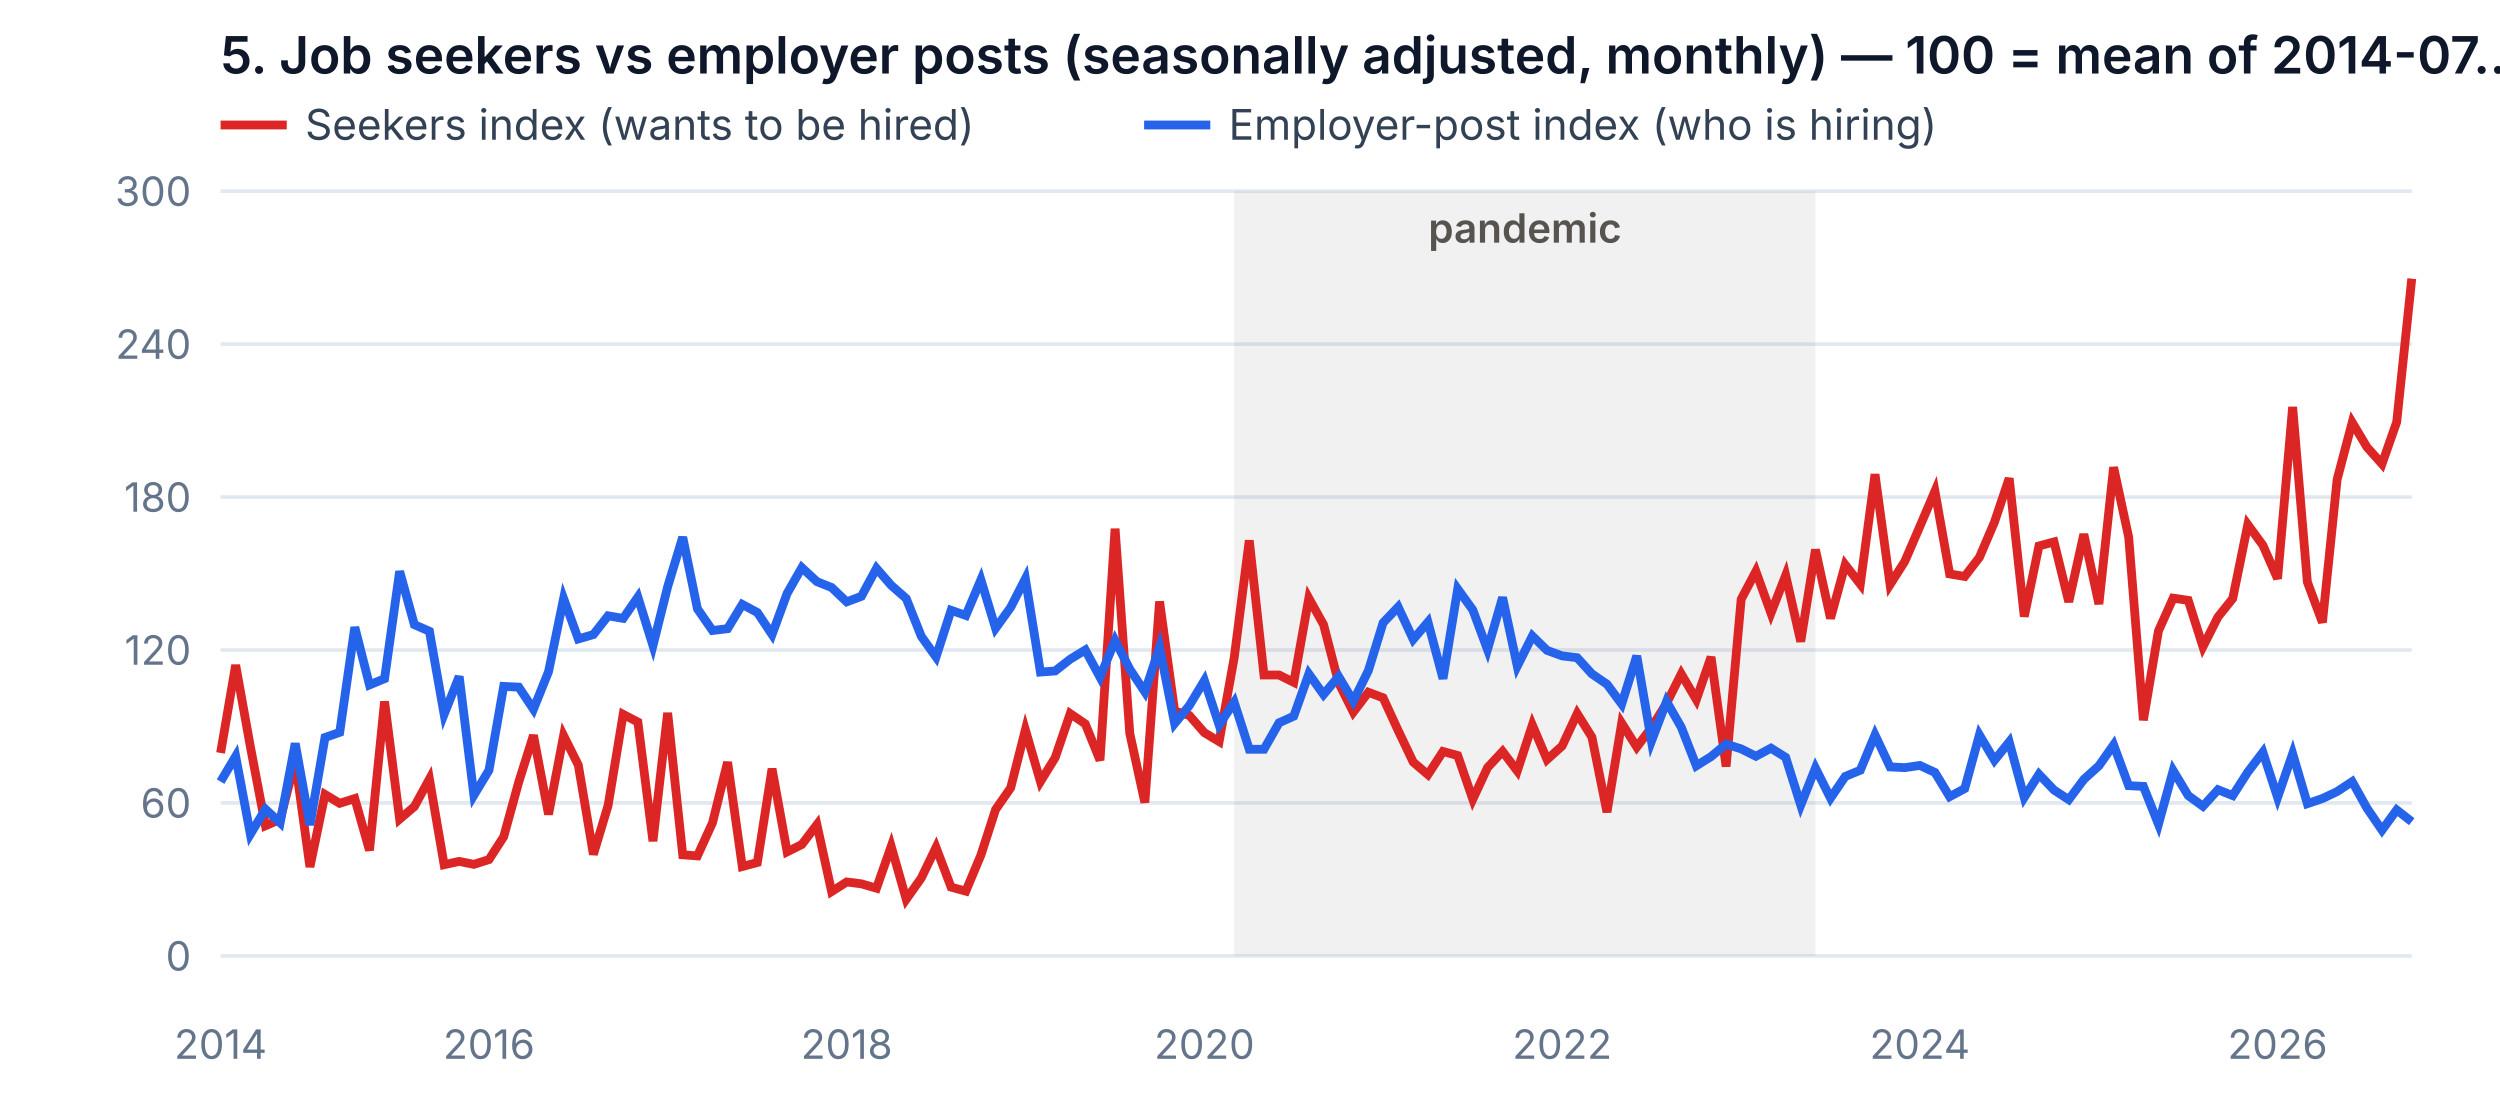
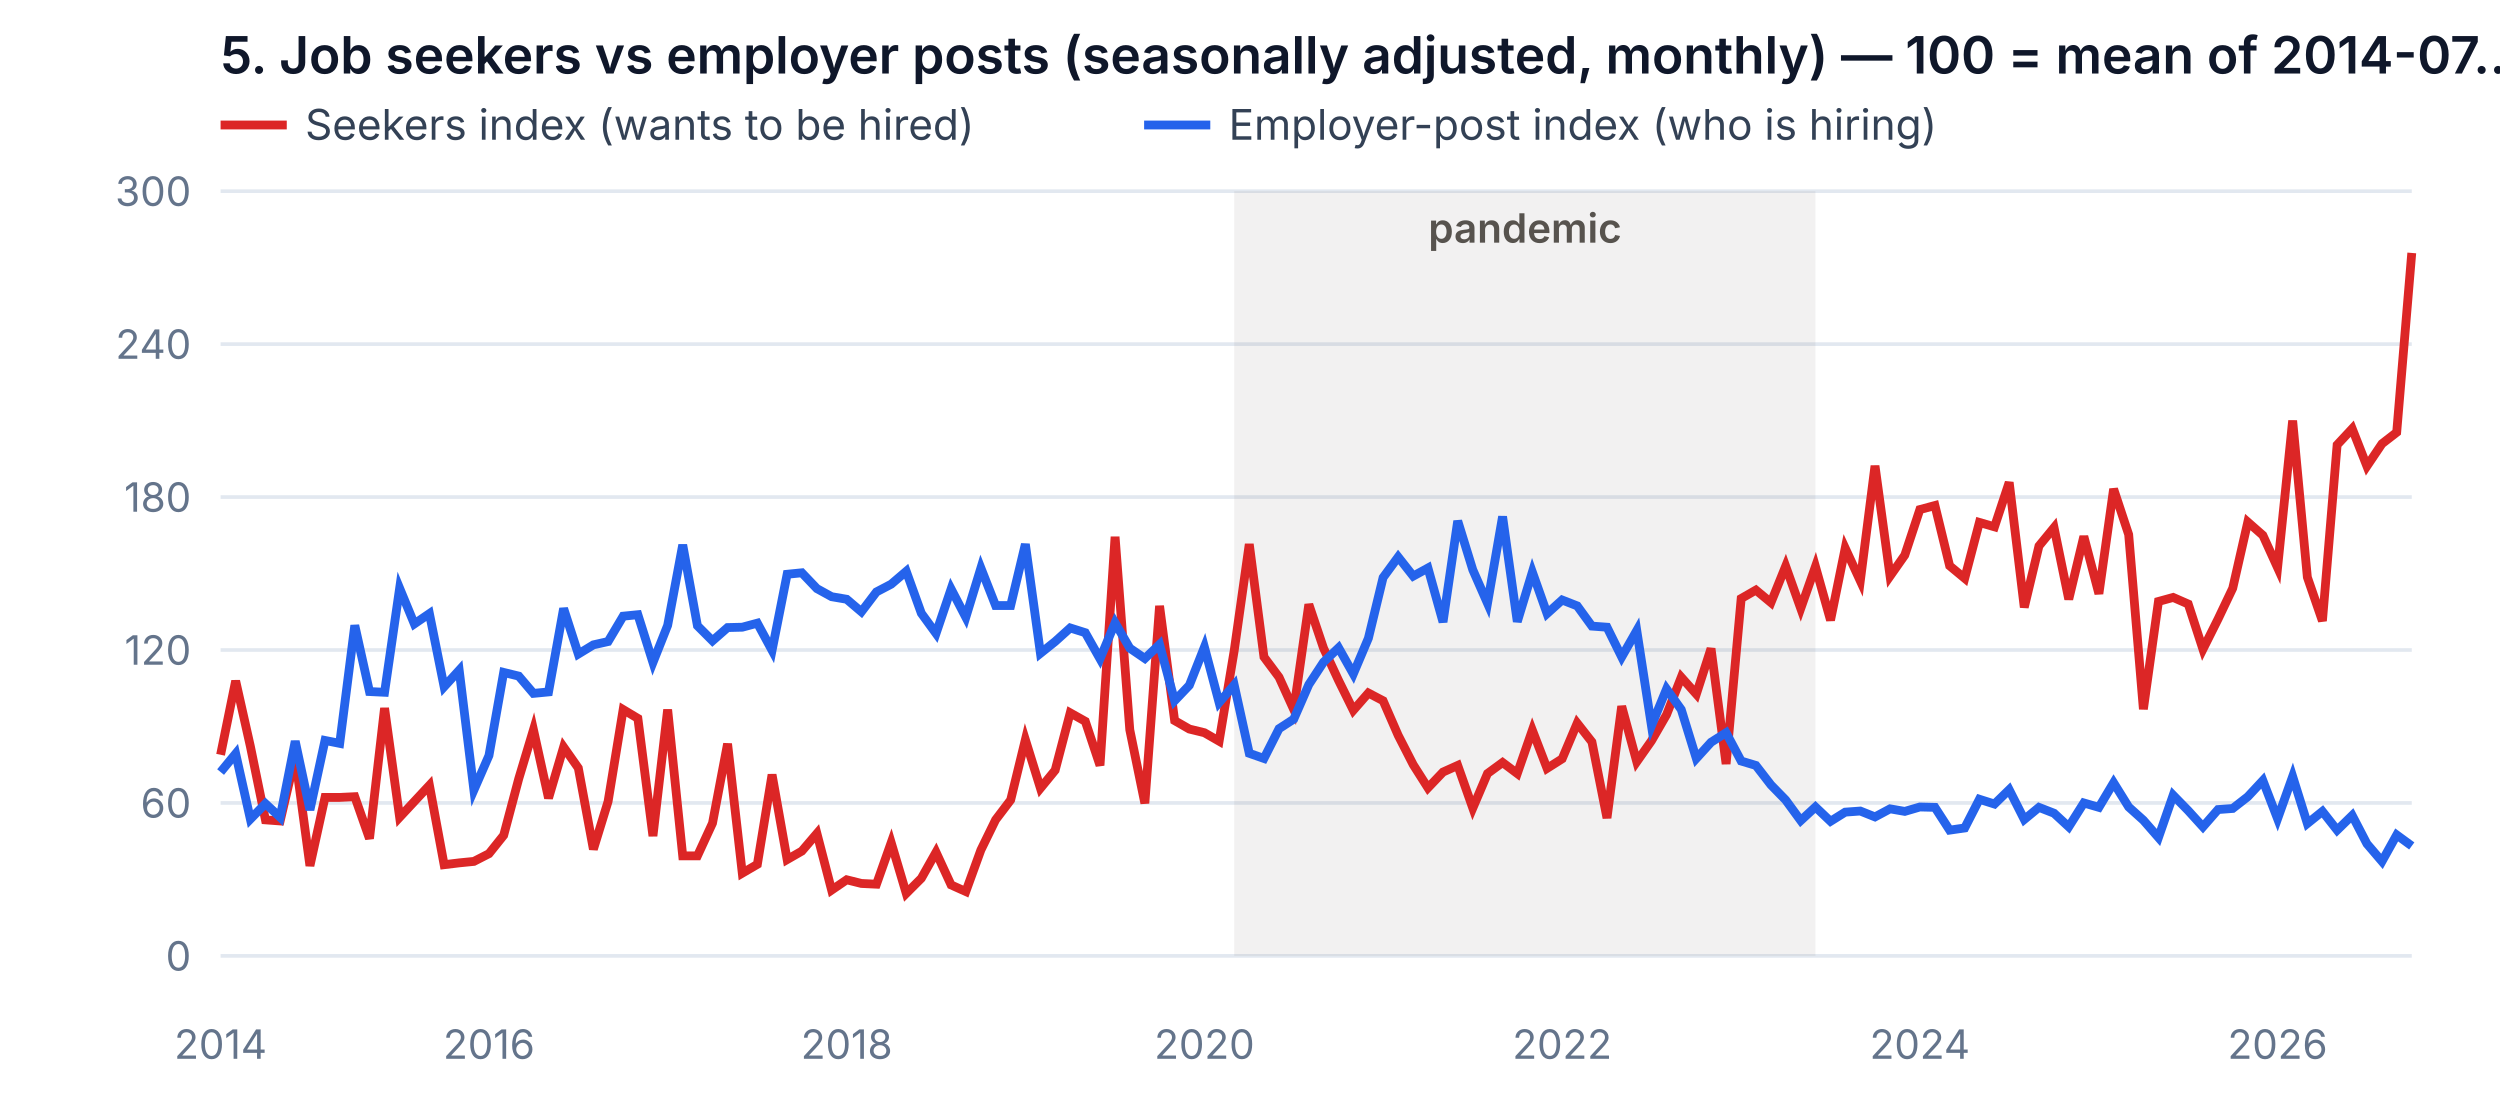
<svg xmlns="http://www.w3.org/2000/svg" viewBox="0 0 680 300" width="680" height="300" style="background:#fff;border:1px solid #e2e8f0;border-radius:8px">
  <text x="60" y="20" fill="#0f172a" font-size="14" font-weight="600" font-family="system-ui, -apple-system, sans-serif">5. Job seekers vs employer posts (seasonally adjusted, monthly) — 100 = mean of 2014-07..2026-10 for each series. Badness = seekers / employer posts</text>
  <line x1="60" y1="34" x2="78" y2="34" stroke="#dc2626" stroke-width="2.4" />
  <text x="83" y="38" fill="#334155" font-size="11.5" font-family="system-ui, -apple-system, sans-serif">Seekers index (wants to be hired)</text>
  <line x1="311.2" y1="34" x2="329.2" y2="34" stroke="#2563eb" stroke-width="2.4" />
  <text x="334.2" y="38" fill="#334155" font-size="11.5" font-family="system-ui, -apple-system, sans-serif">Employer-post index (who is hiring)</text>
  <line x1="60" y1="260.0" x2="656" y2="260.0" stroke="#e2e8f0" />
  <text x="52" y="264.0" text-anchor="end" fill="#64748b" font-size="11" font-family="system-ui, -apple-system, sans-serif">0</text>
  <line x1="60" y1="218.4" x2="656" y2="218.4" stroke="#e2e8f0" />
  <text x="52" y="222.4" text-anchor="end" fill="#64748b" font-size="11" font-family="system-ui, -apple-system, sans-serif">60</text>
  <line x1="60" y1="176.8" x2="656" y2="176.8" stroke="#e2e8f0" />
  <text x="52" y="180.8" text-anchor="end" fill="#64748b" font-size="11" font-family="system-ui, -apple-system, sans-serif">120</text>
  <line x1="60" y1="135.2" x2="656" y2="135.2" stroke="#e2e8f0" />
  <text x="52" y="139.2" text-anchor="end" fill="#64748b" font-size="11" font-family="system-ui, -apple-system, sans-serif">180</text>
  <line x1="60" y1="93.6" x2="656" y2="93.6" stroke="#e2e8f0" />
  <text x="52" y="97.6" text-anchor="end" fill="#64748b" font-size="11" font-family="system-ui, -apple-system, sans-serif">240</text>
  <line x1="60" y1="52.0" x2="656" y2="52.0" stroke="#e2e8f0" />
  <text x="52" y="56.0" text-anchor="end" fill="#64748b" font-size="11" font-family="system-ui, -apple-system, sans-serif">300</text>
  <text x="60.0" y="288" text-anchor="middle" fill="#64748b" font-size="11" font-family="system-ui, -apple-system, sans-serif">2014</text>
  <text x="64.1" y="288" text-anchor="middle" fill="#64748b" font-size="11" font-family="system-ui, -apple-system, sans-serif" />
  <text x="68.1" y="288" text-anchor="middle" fill="#64748b" font-size="11" font-family="system-ui, -apple-system, sans-serif" />
  <text x="72.2" y="288" text-anchor="middle" fill="#64748b" font-size="11" font-family="system-ui, -apple-system, sans-serif" />
  <text x="76.2" y="288" text-anchor="middle" fill="#64748b" font-size="11" font-family="system-ui, -apple-system, sans-serif" />
  <text x="80.3" y="288" text-anchor="middle" fill="#64748b" font-size="11" font-family="system-ui, -apple-system, sans-serif" />
  <text x="84.3" y="288" text-anchor="middle" fill="#64748b" font-size="11" font-family="system-ui, -apple-system, sans-serif" />
  <text x="88.4" y="288" text-anchor="middle" fill="#64748b" font-size="11" font-family="system-ui, -apple-system, sans-serif" />
  <text x="92.4" y="288" text-anchor="middle" fill="#64748b" font-size="11" font-family="system-ui, -apple-system, sans-serif" />
  <text x="96.5" y="288" text-anchor="middle" fill="#64748b" font-size="11" font-family="system-ui, -apple-system, sans-serif" />
  <text x="100.5" y="288" text-anchor="middle" fill="#64748b" font-size="11" font-family="system-ui, -apple-system, sans-serif" />
  <text x="104.6" y="288" text-anchor="middle" fill="#64748b" font-size="11" font-family="system-ui, -apple-system, sans-serif" />
  <text x="108.7" y="288" text-anchor="middle" fill="#64748b" font-size="11" font-family="system-ui, -apple-system, sans-serif" />
  <text x="112.7" y="288" text-anchor="middle" fill="#64748b" font-size="11" font-family="system-ui, -apple-system, sans-serif" />
  <text x="116.8" y="288" text-anchor="middle" fill="#64748b" font-size="11" font-family="system-ui, -apple-system, sans-serif" />
  <text x="120.8" y="288" text-anchor="middle" fill="#64748b" font-size="11" font-family="system-ui, -apple-system, sans-serif" />
  <text x="124.9" y="288" text-anchor="middle" fill="#64748b" font-size="11" font-family="system-ui, -apple-system, sans-serif" />
  <text x="128.9" y="288" text-anchor="middle" fill="#64748b" font-size="11" font-family="system-ui, -apple-system, sans-serif" />
  <text x="133.0" y="288" text-anchor="middle" fill="#64748b" font-size="11" font-family="system-ui, -apple-system, sans-serif">2016</text>
  <text x="137.0" y="288" text-anchor="middle" fill="#64748b" font-size="11" font-family="system-ui, -apple-system, sans-serif" />
  <text x="141.1" y="288" text-anchor="middle" fill="#64748b" font-size="11" font-family="system-ui, -apple-system, sans-serif" />
  <text x="145.1" y="288" text-anchor="middle" fill="#64748b" font-size="11" font-family="system-ui, -apple-system, sans-serif" />
  <text x="149.2" y="288" text-anchor="middle" fill="#64748b" font-size="11" font-family="system-ui, -apple-system, sans-serif" />
  <text x="153.3" y="288" text-anchor="middle" fill="#64748b" font-size="11" font-family="system-ui, -apple-system, sans-serif" />
  <text x="157.3" y="288" text-anchor="middle" fill="#64748b" font-size="11" font-family="system-ui, -apple-system, sans-serif" />
  <text x="161.4" y="288" text-anchor="middle" fill="#64748b" font-size="11" font-family="system-ui, -apple-system, sans-serif" />
  <text x="165.4" y="288" text-anchor="middle" fill="#64748b" font-size="11" font-family="system-ui, -apple-system, sans-serif" />
  <text x="169.5" y="288" text-anchor="middle" fill="#64748b" font-size="11" font-family="system-ui, -apple-system, sans-serif" />
  <text x="173.5" y="288" text-anchor="middle" fill="#64748b" font-size="11" font-family="system-ui, -apple-system, sans-serif" />
  <text x="177.6" y="288" text-anchor="middle" fill="#64748b" font-size="11" font-family="system-ui, -apple-system, sans-serif" />
  <text x="181.6" y="288" text-anchor="middle" fill="#64748b" font-size="11" font-family="system-ui, -apple-system, sans-serif" />
  <text x="185.7" y="288" text-anchor="middle" fill="#64748b" font-size="11" font-family="system-ui, -apple-system, sans-serif" />
  <text x="189.7" y="288" text-anchor="middle" fill="#64748b" font-size="11" font-family="system-ui, -apple-system, sans-serif" />
  <text x="193.8" y="288" text-anchor="middle" fill="#64748b" font-size="11" font-family="system-ui, -apple-system, sans-serif" />
  <text x="197.9" y="288" text-anchor="middle" fill="#64748b" font-size="11" font-family="system-ui, -apple-system, sans-serif" />
  <text x="201.9" y="288" text-anchor="middle" fill="#64748b" font-size="11" font-family="system-ui, -apple-system, sans-serif" />
  <text x="206.0" y="288" text-anchor="middle" fill="#64748b" font-size="11" font-family="system-ui, -apple-system, sans-serif" />
  <text x="210.0" y="288" text-anchor="middle" fill="#64748b" font-size="11" font-family="system-ui, -apple-system, sans-serif" />
  <text x="214.1" y="288" text-anchor="middle" fill="#64748b" font-size="11" font-family="system-ui, -apple-system, sans-serif" />
  <text x="218.1" y="288" text-anchor="middle" fill="#64748b" font-size="11" font-family="system-ui, -apple-system, sans-serif" />
  <text x="222.2" y="288" text-anchor="middle" fill="#64748b" font-size="11" font-family="system-ui, -apple-system, sans-serif" />
  <text x="226.2" y="288" text-anchor="middle" fill="#64748b" font-size="11" font-family="system-ui, -apple-system, sans-serif" />
  <text x="230.3" y="288" text-anchor="middle" fill="#64748b" font-size="11" font-family="system-ui, -apple-system, sans-serif">2018</text>
  <text x="234.3" y="288" text-anchor="middle" fill="#64748b" font-size="11" font-family="system-ui, -apple-system, sans-serif" />
  <text x="238.4" y="288" text-anchor="middle" fill="#64748b" font-size="11" font-family="system-ui, -apple-system, sans-serif" />
  <text x="242.4" y="288" text-anchor="middle" fill="#64748b" font-size="11" font-family="system-ui, -apple-system, sans-serif" />
  <text x="246.5" y="288" text-anchor="middle" fill="#64748b" font-size="11" font-family="system-ui, -apple-system, sans-serif" />
  <text x="250.6" y="288" text-anchor="middle" fill="#64748b" font-size="11" font-family="system-ui, -apple-system, sans-serif" />
  <text x="254.6" y="288" text-anchor="middle" fill="#64748b" font-size="11" font-family="system-ui, -apple-system, sans-serif" />
  <text x="258.7" y="288" text-anchor="middle" fill="#64748b" font-size="11" font-family="system-ui, -apple-system, sans-serif" />
  <text x="262.7" y="288" text-anchor="middle" fill="#64748b" font-size="11" font-family="system-ui, -apple-system, sans-serif" />
  <text x="266.8" y="288" text-anchor="middle" fill="#64748b" font-size="11" font-family="system-ui, -apple-system, sans-serif" />
  <text x="270.8" y="288" text-anchor="middle" fill="#64748b" font-size="11" font-family="system-ui, -apple-system, sans-serif" />
  <text x="274.9" y="288" text-anchor="middle" fill="#64748b" font-size="11" font-family="system-ui, -apple-system, sans-serif" />
  <text x="278.9" y="288" text-anchor="middle" fill="#64748b" font-size="11" font-family="system-ui, -apple-system, sans-serif" />
  <text x="283.0" y="288" text-anchor="middle" fill="#64748b" font-size="11" font-family="system-ui, -apple-system, sans-serif" />
  <text x="287.0" y="288" text-anchor="middle" fill="#64748b" font-size="11" font-family="system-ui, -apple-system, sans-serif" />
  <text x="291.1" y="288" text-anchor="middle" fill="#64748b" font-size="11" font-family="system-ui, -apple-system, sans-serif" />
  <text x="295.2" y="288" text-anchor="middle" fill="#64748b" font-size="11" font-family="system-ui, -apple-system, sans-serif" />
  <text x="299.2" y="288" text-anchor="middle" fill="#64748b" font-size="11" font-family="system-ui, -apple-system, sans-serif" />
  <text x="303.3" y="288" text-anchor="middle" fill="#64748b" font-size="11" font-family="system-ui, -apple-system, sans-serif" />
  <text x="307.3" y="288" text-anchor="middle" fill="#64748b" font-size="11" font-family="system-ui, -apple-system, sans-serif" />
  <text x="311.4" y="288" text-anchor="middle" fill="#64748b" font-size="11" font-family="system-ui, -apple-system, sans-serif" />
  <text x="315.4" y="288" text-anchor="middle" fill="#64748b" font-size="11" font-family="system-ui, -apple-system, sans-serif" />
  <text x="319.5" y="288" text-anchor="middle" fill="#64748b" font-size="11" font-family="system-ui, -apple-system, sans-serif" />
  <text x="323.5" y="288" text-anchor="middle" fill="#64748b" font-size="11" font-family="system-ui, -apple-system, sans-serif" />
  <text x="327.6" y="288" text-anchor="middle" fill="#64748b" font-size="11" font-family="system-ui, -apple-system, sans-serif">2020</text>
  <text x="331.6" y="288" text-anchor="middle" fill="#64748b" font-size="11" font-family="system-ui, -apple-system, sans-serif" />
  <text x="335.7" y="288" text-anchor="middle" fill="#64748b" font-size="11" font-family="system-ui, -apple-system, sans-serif" />
  <text x="339.8" y="288" text-anchor="middle" fill="#64748b" font-size="11" font-family="system-ui, -apple-system, sans-serif" />
  <text x="343.8" y="288" text-anchor="middle" fill="#64748b" font-size="11" font-family="system-ui, -apple-system, sans-serif" />
  <text x="347.9" y="288" text-anchor="middle" fill="#64748b" font-size="11" font-family="system-ui, -apple-system, sans-serif" />
  <text x="351.9" y="288" text-anchor="middle" fill="#64748b" font-size="11" font-family="system-ui, -apple-system, sans-serif" />
  <text x="356.0" y="288" text-anchor="middle" fill="#64748b" font-size="11" font-family="system-ui, -apple-system, sans-serif" />
  <text x="360.0" y="288" text-anchor="middle" fill="#64748b" font-size="11" font-family="system-ui, -apple-system, sans-serif" />
  <text x="364.1" y="288" text-anchor="middle" fill="#64748b" font-size="11" font-family="system-ui, -apple-system, sans-serif" />
  <text x="368.1" y="288" text-anchor="middle" fill="#64748b" font-size="11" font-family="system-ui, -apple-system, sans-serif" />
  <text x="372.2" y="288" text-anchor="middle" fill="#64748b" font-size="11" font-family="system-ui, -apple-system, sans-serif" />
  <text x="376.2" y="288" text-anchor="middle" fill="#64748b" font-size="11" font-family="system-ui, -apple-system, sans-serif" />
  <text x="380.3" y="288" text-anchor="middle" fill="#64748b" font-size="11" font-family="system-ui, -apple-system, sans-serif" />
  <text x="384.4" y="288" text-anchor="middle" fill="#64748b" font-size="11" font-family="system-ui, -apple-system, sans-serif" />
  <text x="388.4" y="288" text-anchor="middle" fill="#64748b" font-size="11" font-family="system-ui, -apple-system, sans-serif" />
  <text x="392.5" y="288" text-anchor="middle" fill="#64748b" font-size="11" font-family="system-ui, -apple-system, sans-serif" />
  <text x="396.5" y="288" text-anchor="middle" fill="#64748b" font-size="11" font-family="system-ui, -apple-system, sans-serif" />
  <text x="400.6" y="288" text-anchor="middle" fill="#64748b" font-size="11" font-family="system-ui, -apple-system, sans-serif" />
  <text x="404.6" y="288" text-anchor="middle" fill="#64748b" font-size="11" font-family="system-ui, -apple-system, sans-serif" />
  <text x="408.7" y="288" text-anchor="middle" fill="#64748b" font-size="11" font-family="system-ui, -apple-system, sans-serif" />
  <text x="412.7" y="288" text-anchor="middle" fill="#64748b" font-size="11" font-family="system-ui, -apple-system, sans-serif" />
  <text x="416.8" y="288" text-anchor="middle" fill="#64748b" font-size="11" font-family="system-ui, -apple-system, sans-serif" />
  <text x="420.8" y="288" text-anchor="middle" fill="#64748b" font-size="11" font-family="system-ui, -apple-system, sans-serif" />
  <text x="424.9" y="288" text-anchor="middle" fill="#64748b" font-size="11" font-family="system-ui, -apple-system, sans-serif">2022</text>
  <text x="429.0" y="288" text-anchor="middle" fill="#64748b" font-size="11" font-family="system-ui, -apple-system, sans-serif" />
  <text x="433.0" y="288" text-anchor="middle" fill="#64748b" font-size="11" font-family="system-ui, -apple-system, sans-serif" />
  <text x="437.1" y="288" text-anchor="middle" fill="#64748b" font-size="11" font-family="system-ui, -apple-system, sans-serif" />
  <text x="441.1" y="288" text-anchor="middle" fill="#64748b" font-size="11" font-family="system-ui, -apple-system, sans-serif" />
  <text x="445.2" y="288" text-anchor="middle" fill="#64748b" font-size="11" font-family="system-ui, -apple-system, sans-serif" />
  <text x="449.2" y="288" text-anchor="middle" fill="#64748b" font-size="11" font-family="system-ui, -apple-system, sans-serif" />
  <text x="453.3" y="288" text-anchor="middle" fill="#64748b" font-size="11" font-family="system-ui, -apple-system, sans-serif" />
  <text x="457.3" y="288" text-anchor="middle" fill="#64748b" font-size="11" font-family="system-ui, -apple-system, sans-serif" />
  <text x="461.4" y="288" text-anchor="middle" fill="#64748b" font-size="11" font-family="system-ui, -apple-system, sans-serif" />
  <text x="465.4" y="288" text-anchor="middle" fill="#64748b" font-size="11" font-family="system-ui, -apple-system, sans-serif" />
  <text x="469.5" y="288" text-anchor="middle" fill="#64748b" font-size="11" font-family="system-ui, -apple-system, sans-serif" />
  <text x="473.6" y="288" text-anchor="middle" fill="#64748b" font-size="11" font-family="system-ui, -apple-system, sans-serif" />
  <text x="477.6" y="288" text-anchor="middle" fill="#64748b" font-size="11" font-family="system-ui, -apple-system, sans-serif" />
  <text x="481.7" y="288" text-anchor="middle" fill="#64748b" font-size="11" font-family="system-ui, -apple-system, sans-serif" />
  <text x="485.7" y="288" text-anchor="middle" fill="#64748b" font-size="11" font-family="system-ui, -apple-system, sans-serif" />
  <text x="489.8" y="288" text-anchor="middle" fill="#64748b" font-size="11" font-family="system-ui, -apple-system, sans-serif" />
  <text x="493.8" y="288" text-anchor="middle" fill="#64748b" font-size="11" font-family="system-ui, -apple-system, sans-serif" />
  <text x="497.9" y="288" text-anchor="middle" fill="#64748b" font-size="11" font-family="system-ui, -apple-system, sans-serif" />
  <text x="501.9" y="288" text-anchor="middle" fill="#64748b" font-size="11" font-family="system-ui, -apple-system, sans-serif" />
  <text x="506.0" y="288" text-anchor="middle" fill="#64748b" font-size="11" font-family="system-ui, -apple-system, sans-serif" />
  <text x="510.0" y="288" text-anchor="middle" fill="#64748b" font-size="11" font-family="system-ui, -apple-system, sans-serif" />
  <text x="514.1" y="288" text-anchor="middle" fill="#64748b" font-size="11" font-family="system-ui, -apple-system, sans-serif" />
  <text x="518.1" y="288" text-anchor="middle" fill="#64748b" font-size="11" font-family="system-ui, -apple-system, sans-serif" />
  <text x="522.2" y="288" text-anchor="middle" fill="#64748b" font-size="11" font-family="system-ui, -apple-system, sans-serif">2024</text>
  <text x="526.3" y="288" text-anchor="middle" fill="#64748b" font-size="11" font-family="system-ui, -apple-system, sans-serif" />
  <text x="530.3" y="288" text-anchor="middle" fill="#64748b" font-size="11" font-family="system-ui, -apple-system, sans-serif" />
  <text x="534.4" y="288" text-anchor="middle" fill="#64748b" font-size="11" font-family="system-ui, -apple-system, sans-serif" />
  <text x="538.4" y="288" text-anchor="middle" fill="#64748b" font-size="11" font-family="system-ui, -apple-system, sans-serif" />
  <text x="542.5" y="288" text-anchor="middle" fill="#64748b" font-size="11" font-family="system-ui, -apple-system, sans-serif" />
  <text x="546.5" y="288" text-anchor="middle" fill="#64748b" font-size="11" font-family="system-ui, -apple-system, sans-serif" />
  <text x="550.6" y="288" text-anchor="middle" fill="#64748b" font-size="11" font-family="system-ui, -apple-system, sans-serif" />
  <text x="554.6" y="288" text-anchor="middle" fill="#64748b" font-size="11" font-family="system-ui, -apple-system, sans-serif" />
  <text x="558.7" y="288" text-anchor="middle" fill="#64748b" font-size="11" font-family="system-ui, -apple-system, sans-serif" />
  <text x="562.7" y="288" text-anchor="middle" fill="#64748b" font-size="11" font-family="system-ui, -apple-system, sans-serif" />
  <text x="566.8" y="288" text-anchor="middle" fill="#64748b" font-size="11" font-family="system-ui, -apple-system, sans-serif" />
  <text x="570.9" y="288" text-anchor="middle" fill="#64748b" font-size="11" font-family="system-ui, -apple-system, sans-serif" />
  <text x="574.9" y="288" text-anchor="middle" fill="#64748b" font-size="11" font-family="system-ui, -apple-system, sans-serif" />
  <text x="579.0" y="288" text-anchor="middle" fill="#64748b" font-size="11" font-family="system-ui, -apple-system, sans-serif" />
  <text x="583.0" y="288" text-anchor="middle" fill="#64748b" font-size="11" font-family="system-ui, -apple-system, sans-serif" />
  <text x="587.1" y="288" text-anchor="middle" fill="#64748b" font-size="11" font-family="system-ui, -apple-system, sans-serif" />
  <text x="591.1" y="288" text-anchor="middle" fill="#64748b" font-size="11" font-family="system-ui, -apple-system, sans-serif" />
  <text x="595.2" y="288" text-anchor="middle" fill="#64748b" font-size="11" font-family="system-ui, -apple-system, sans-serif" />
  <text x="599.2" y="288" text-anchor="middle" fill="#64748b" font-size="11" font-family="system-ui, -apple-system, sans-serif" />
  <text x="603.3" y="288" text-anchor="middle" fill="#64748b" font-size="11" font-family="system-ui, -apple-system, sans-serif" />
  <text x="607.3" y="288" text-anchor="middle" fill="#64748b" font-size="11" font-family="system-ui, -apple-system, sans-serif" />
  <text x="611.4" y="288" text-anchor="middle" fill="#64748b" font-size="11" font-family="system-ui, -apple-system, sans-serif" />
  <text x="615.5" y="288" text-anchor="middle" fill="#64748b" font-size="11" font-family="system-ui, -apple-system, sans-serif" />
  <text x="619.5" y="288" text-anchor="middle" fill="#64748b" font-size="11" font-family="system-ui, -apple-system, sans-serif">2026</text>
  <text x="623.6" y="288" text-anchor="middle" fill="#64748b" font-size="11" font-family="system-ui, -apple-system, sans-serif" />
  <text x="627.6" y="288" text-anchor="middle" fill="#64748b" font-size="11" font-family="system-ui, -apple-system, sans-serif" />
  <text x="631.7" y="288" text-anchor="middle" fill="#64748b" font-size="11" font-family="system-ui, -apple-system, sans-serif" />
  <text x="635.7" y="288" text-anchor="middle" fill="#64748b" font-size="11" font-family="system-ui, -apple-system, sans-serif" />
  <text x="639.8" y="288" text-anchor="middle" fill="#64748b" font-size="11" font-family="system-ui, -apple-system, sans-serif" />
  <text x="643.8" y="288" text-anchor="middle" fill="#64748b" font-size="11" font-family="system-ui, -apple-system, sans-serif" />
  <text x="647.9" y="288" text-anchor="middle" fill="#64748b" font-size="11" font-family="system-ui, -apple-system, sans-serif" />
  <text x="651.9" y="288" text-anchor="middle" fill="#64748b" font-size="11" font-family="system-ui, -apple-system, sans-serif" />
  <text x="656.0" y="288" text-anchor="middle" fill="#64748b" font-size="11" font-family="system-ui, -apple-system, sans-serif" />
  <rect x="335.7" y="52" width="158.1" height="208" fill="#78716c" opacity="0.10" />
  <text x="414.8" y="66" text-anchor="middle" fill="#57534e" font-size="11" font-weight="600" font-family="system-ui, -apple-system, sans-serif">pandemic</text>
-   <path d="M60.0,204.8 L64.1,180.9 L68.1,203.1 L72.2,224.6 L76.2,222.9 L80.3,206.9 L84.3,235.8 L88.4,216.1 L92.4,218.5 L96.5,217.2 L100.5,231.3 L104.6,190.8 L108.7,222.8 L112.7,219.4 L116.8,211.9 L120.8,235.2 L124.9,234.3 L128.9,235.1 L133.0,233.8 L137.0,227.6 L141.1,212.7 L145.1,200.0 L149.2,221.5 L153.3,200.1 L157.3,208.1 L161.4,232.4 L165.4,219.1 L169.5,194.3 L173.5,196.4 L177.6,228.8 L181.6,193.9 L185.7,232.5 L189.7,232.8 L193.8,223.8 L197.9,207.3 L201.9,235.7 L206.0,234.6 L210.0,209.1 L214.1,231.7 L218.1,229.7 L222.2,224.3 L226.2,242.5 L230.3,239.9 L234.3,240.4 L238.4,241.6 L242.4,230.2 L246.5,244.6 L250.6,238.8 L254.6,230.5 L258.7,241.3 L262.7,242.4 L266.8,232.6 L270.8,220.2 L274.9,214.3 L278.9,198.5 L283.0,212.6 L287.0,206.1 L291.1,194.1 L295.2,196.9 L299.2,206.8 L303.3,143.8 L307.3,199.5 L311.4,218.3 L315.4,163.6 L319.5,193.4 L323.5,194.6 L327.6,199.3 L331.6,201.7 L335.7,178.9 L339.8,147.0 L343.8,183.6 L347.9,183.6 L351.9,185.6 L356.0,162.7 L360.0,169.9 L364.1,185.7 L368.1,193.7 L372.2,188.3 L376.2,189.8 L380.3,198.7 L384.4,207.3 L388.4,210.7 L392.5,204.4 L396.5,205.5 L400.6,217.4 L404.6,208.8 L408.7,204.4 L412.7,209.7 L416.8,197.2 L420.8,206.6 L424.9,202.9 L429.0,194.1 L433.0,200.5 L437.1,220.9 L441.1,196.7 L445.2,203.2 L449.2,197.9 L453.3,191.3 L457.3,183.3 L461.4,190.3 L465.4,178.7 L469.5,208.5 L473.6,163.0 L477.6,155.4 L481.7,166.8 L485.7,156.5 L489.8,174.5 L493.8,149.5 L497.9,168.2 L501.9,153.6 L506.0,158.9 L510.0,129.0 L514.1,159.0 L518.1,152.7 L522.2,143.2 L526.3,133.6 L530.3,156.1 L534.4,156.8 L538.4,151.6 L542.5,142.0 L546.5,130.1 L550.6,167.7 L554.6,148.5 L558.7,147.4 L562.7,163.7 L566.8,145.3 L570.9,164.3 L574.9,127.1 L579.0,146.1 L583.0,195.9 L587.1,171.6 L591.1,162.7 L595.2,163.3 L599.2,175.9 L603.3,167.8 L607.3,162.8 L611.4,142.7 L615.5,148.3 L619.5,157.4 L623.6,110.7 L627.6,158.3 L631.7,169.3 L635.7,130.4 L639.8,114.9 L643.8,121.6 L647.9,126.2 L651.9,114.8 L656.0,75.8" fill="none" stroke="#dc2626" stroke-width="2.4" opacity="1" />
-   <path d="M60.0,212.6 L64.1,205.7 L68.1,226.9 L72.2,220.1 L76.2,223.8 L80.3,202.2 L84.3,224.4 L88.4,200.6 L92.4,199.2 L96.5,170.6 L100.5,186.3 L104.6,184.6 L108.7,155.4 L112.7,169.9 L116.8,171.7 L120.8,194.3 L124.9,184.0 L128.9,216.3 L133.0,209.5 L137.0,186.7 L141.1,186.9 L145.1,192.9 L149.2,182.7 L153.3,162.8 L157.3,173.8 L161.4,172.6 L165.4,167.5 L169.5,168.2 L173.5,162.4 L177.6,175.6 L181.6,159.6 L185.7,146.1 L189.7,165.6 L193.8,171.5 L197.9,171.0 L201.9,164.4 L206.0,166.6 L210.0,172.6 L214.1,161.4 L218.1,154.4 L222.2,158.2 L226.2,159.8 L230.3,163.7 L234.3,162.2 L238.4,154.6 L242.4,159.2 L246.5,162.8 L250.6,173.1 L254.6,178.7 L258.7,166.0 L262.7,167.4 L266.8,157.7 L270.8,170.9 L274.9,165.2 L278.9,157.4 L283.0,182.8 L287.0,182.5 L291.1,179.3 L295.2,176.8 L299.2,184.2 L303.3,174.2 L307.3,182.0 L311.4,188.2 L315.4,176.1 L319.5,196.8 L323.5,191.9 L327.6,185.1 L331.6,197.2 L335.7,191.0 L339.8,203.8 L343.8,203.8 L347.9,196.6 L351.9,194.8 L356.0,183.3 L360.0,188.9 L364.1,184.0 L368.1,190.7 L372.2,182.4 L376.2,169.4 L380.3,165.1 L384.4,173.9 L388.4,169.2 L392.5,184.6 L396.5,160.2 L400.6,165.9 L404.6,176.7 L408.7,162.5 L412.7,181.2 L416.8,173.0 L420.8,176.9 L424.9,178.4 L429.0,178.9 L433.0,183.3 L437.1,186.1 L441.1,191.5 L445.2,178.4 L449.2,201.6 L453.3,190.8 L457.3,197.8 L461.4,208.3 L465.4,205.8 L469.5,202.4 L473.6,203.7 L477.6,205.7 L481.7,203.5 L485.7,206.0 L489.8,219.0 L493.8,208.9 L497.9,217.1 L501.9,211.2 L506.0,209.5 L510.0,199.9 L514.1,208.6 L518.1,208.8 L522.2,208.2 L526.3,210.1 L530.3,216.7 L534.4,214.5 L538.4,199.9 L542.5,206.8 L546.5,201.8 L550.6,216.9 L554.6,210.6 L558.7,214.9 L562.7,217.5 L566.8,212.0 L570.9,208.3 L574.9,202.6 L579.0,213.7 L583.0,213.9 L587.1,224.2 L591.1,209.6 L595.2,216.4 L599.2,219.3 L603.3,214.8 L607.3,216.4 L611.4,210.0 L615.5,204.6 L619.5,216.9 L623.6,205.0 L627.6,218.6 L631.7,217.2 L635.7,215.3 L639.8,212.6 L643.8,219.8 L647.9,225.8 L651.9,220.3 L656.0,223.5" fill="none" stroke="#2563eb" stroke-width="2.4" opacity="1" />
+   <path d="M60.0,205.3 L64.1,185.2 L68.1,203.0 L72.2,223.0 L76.2,223.3 L80.3,205.8 L84.3,235.5 L88.4,216.9 L92.4,216.9 L96.5,216.7 L100.5,228.1 L104.6,192.6 L108.7,222.3 L112.7,218.0 L116.8,213.6 L120.8,235.2 L124.9,234.7 L128.9,234.3 L133.0,232.2 L137.0,227.2 L141.1,211.8 L145.1,198.5 L149.2,217.1 L153.3,203.2 L157.3,208.9 L161.4,231.0 L165.4,218.0 L169.5,193.0 L173.5,195.4 L177.6,227.4 L181.6,193.0 L185.7,232.8 L189.7,232.8 L193.8,223.9 L197.9,202.3 L201.9,237.5 L206.0,235.1 L210.0,210.7 L214.1,233.8 L218.1,231.5 L222.2,226.7 L226.2,242.1 L230.3,239.3 L234.3,240.3 L238.4,240.5 L242.4,229.2 L246.5,243.0 L250.6,238.9 L254.6,231.8 L258.7,240.7 L262.7,242.5 L266.8,231.2 L270.8,223.0 L274.9,217.6 L278.9,201.2 L283.0,214.4 L287.0,209.5 L291.1,193.9 L295.2,196.2 L299.2,208.2 L303.3,146.0 L307.3,198.5 L311.4,218.5 L315.4,164.8 L319.5,196.0 L323.5,198.3 L327.6,199.3 L331.6,201.6 L335.7,177.0 L339.8,148.0 L343.8,178.7 L347.9,184.2 L351.9,193.0 L356.0,164.4 L360.0,176.3 L364.1,185.1 L368.1,193.2 L372.2,188.5 L376.2,190.6 L380.3,200.0 L384.4,208.0 L388.4,214.3 L392.5,210.0 L396.5,208.2 L400.6,219.8 L404.6,210.4 L408.7,207.4 L412.7,210.4 L416.8,198.6 L420.8,209.0 L424.9,206.4 L429.0,196.7 L433.0,201.8 L437.1,222.5 L441.1,192.1 L445.2,207.2 L449.2,201.5 L453.3,194.4 L457.3,184.2 L461.4,188.8 L465.4,176.4 L469.5,207.8 L473.6,162.8 L477.6,160.5 L481.7,163.9 L485.7,154.0 L489.8,165.5 L493.8,154.1 L497.9,168.7 L501.9,149.1 L506.0,158.0 L510.0,126.7 L514.1,156.7 L518.1,151.0 L522.2,138.6 L526.3,137.5 L530.3,153.9 L534.4,157.3 L538.4,142.1 L542.5,143.3 L546.5,131.2 L550.6,165.2 L554.6,148.5 L558.7,143.5 L562.7,163.0 L566.8,145.9 L570.9,161.5 L574.9,133.0 L579.0,145.4 L583.0,192.9 L587.1,163.6 L591.1,162.5 L595.2,164.3 L599.2,176.6 L603.3,168.4 L607.3,160.0 L611.4,142.0 L615.5,145.6 L619.5,154.4 L623.6,114.4 L627.6,157.0 L631.7,168.9 L635.7,121.0 L639.8,116.6 L643.8,126.8 L647.9,120.7 L651.9,117.6 L656.0,68.8" fill="none" stroke="#dc2626" stroke-width="2.4" opacity="1" />
+   <path d="M60.0,210.0 L64.1,205.0 L68.1,222.8 L72.2,218.6 L76.2,222.3 L80.3,201.6 L84.3,220.3 L88.4,201.4 L92.4,202.2 L96.5,170.1 L100.5,188.1 L104.6,188.3 L108.7,160.0 L112.7,169.7 L116.8,166.9 L120.8,186.8 L124.9,182.3 L128.9,214.9 L133.0,205.5 L137.0,182.9 L141.1,183.9 L145.1,188.6 L149.2,188.2 L153.3,165.5 L157.3,177.9 L161.4,175.4 L165.4,174.5 L169.5,167.6 L173.5,167.2 L177.6,180.2 L181.6,170.1 L185.7,148.2 L189.7,170.2 L193.8,174.3 L197.9,170.7 L201.9,170.6 L206.0,169.5 L210.0,176.9 L214.1,156.2 L218.1,155.8 L222.2,160.1 L226.2,162.3 L230.3,163.0 L234.3,166.4 L238.4,161.0 L242.4,158.9 L246.5,155.4 L250.6,166.8 L254.6,172.3 L258.7,160.2 L262.7,167.9 L266.8,154.5 L270.8,164.7 L274.9,164.7 L278.9,148.0 L283.0,177.7 L287.0,174.5 L291.1,170.8 L295.2,172.1 L299.2,179.2 L303.3,169.4 L307.3,176.3 L311.4,179.1 L315.4,175.3 L319.5,190.6 L323.5,186.4 L327.6,176.0 L331.6,191.1 L335.7,186.3 L339.8,204.9 L343.8,206.3 L347.9,198.2 L351.9,195.6 L356.0,186.2 L360.0,180.1 L364.1,176.2 L368.1,183.3 L372.2,173.6 L376.2,157.1 L380.3,151.5 L384.4,156.7 L388.4,154.5 L392.5,169.2 L396.5,141.7 L400.6,155.0 L404.6,164.1 L408.7,140.5 L412.7,169.1 L416.8,155.6 L420.8,166.9 L424.9,163.2 L429.0,164.8 L433.0,170.3 L437.1,170.6 L441.1,178.7 L445.2,171.5 L449.2,197.4 L453.3,187.4 L457.3,193.0 L461.4,206.3 L465.4,201.9 L469.5,199.3 L473.6,207.0 L477.6,208.2 L481.7,213.5 L485.7,217.6 L489.8,223.2 L493.8,219.5 L497.9,223.4 L501.9,220.9 L506.0,220.6 L510.0,222.2 L514.1,220.0 L518.1,220.7 L522.2,219.5 L526.3,219.6 L530.3,225.8 L534.4,225.2 L538.4,217.4 L542.5,218.7 L546.5,214.8 L550.6,222.9 L554.6,219.6 L558.7,221.2 L562.7,224.9 L566.8,218.4 L570.9,219.6 L574.9,212.9 L579.0,219.5 L583.0,223.1 L587.1,227.8 L591.1,216.3 L595.2,220.5 L599.2,224.9 L603.3,220.2 L607.3,219.9 L611.4,216.7 L615.5,212.3 L619.5,222.7 L623.6,211.2 L627.6,224.0 L631.7,220.7 L635.7,225.8 L639.8,221.8 L643.8,229.5 L647.9,234.3 L651.9,227.1 L656.0,230.1" fill="none" stroke="#2563eb" stroke-width="2.4" opacity="1" />
</svg>
